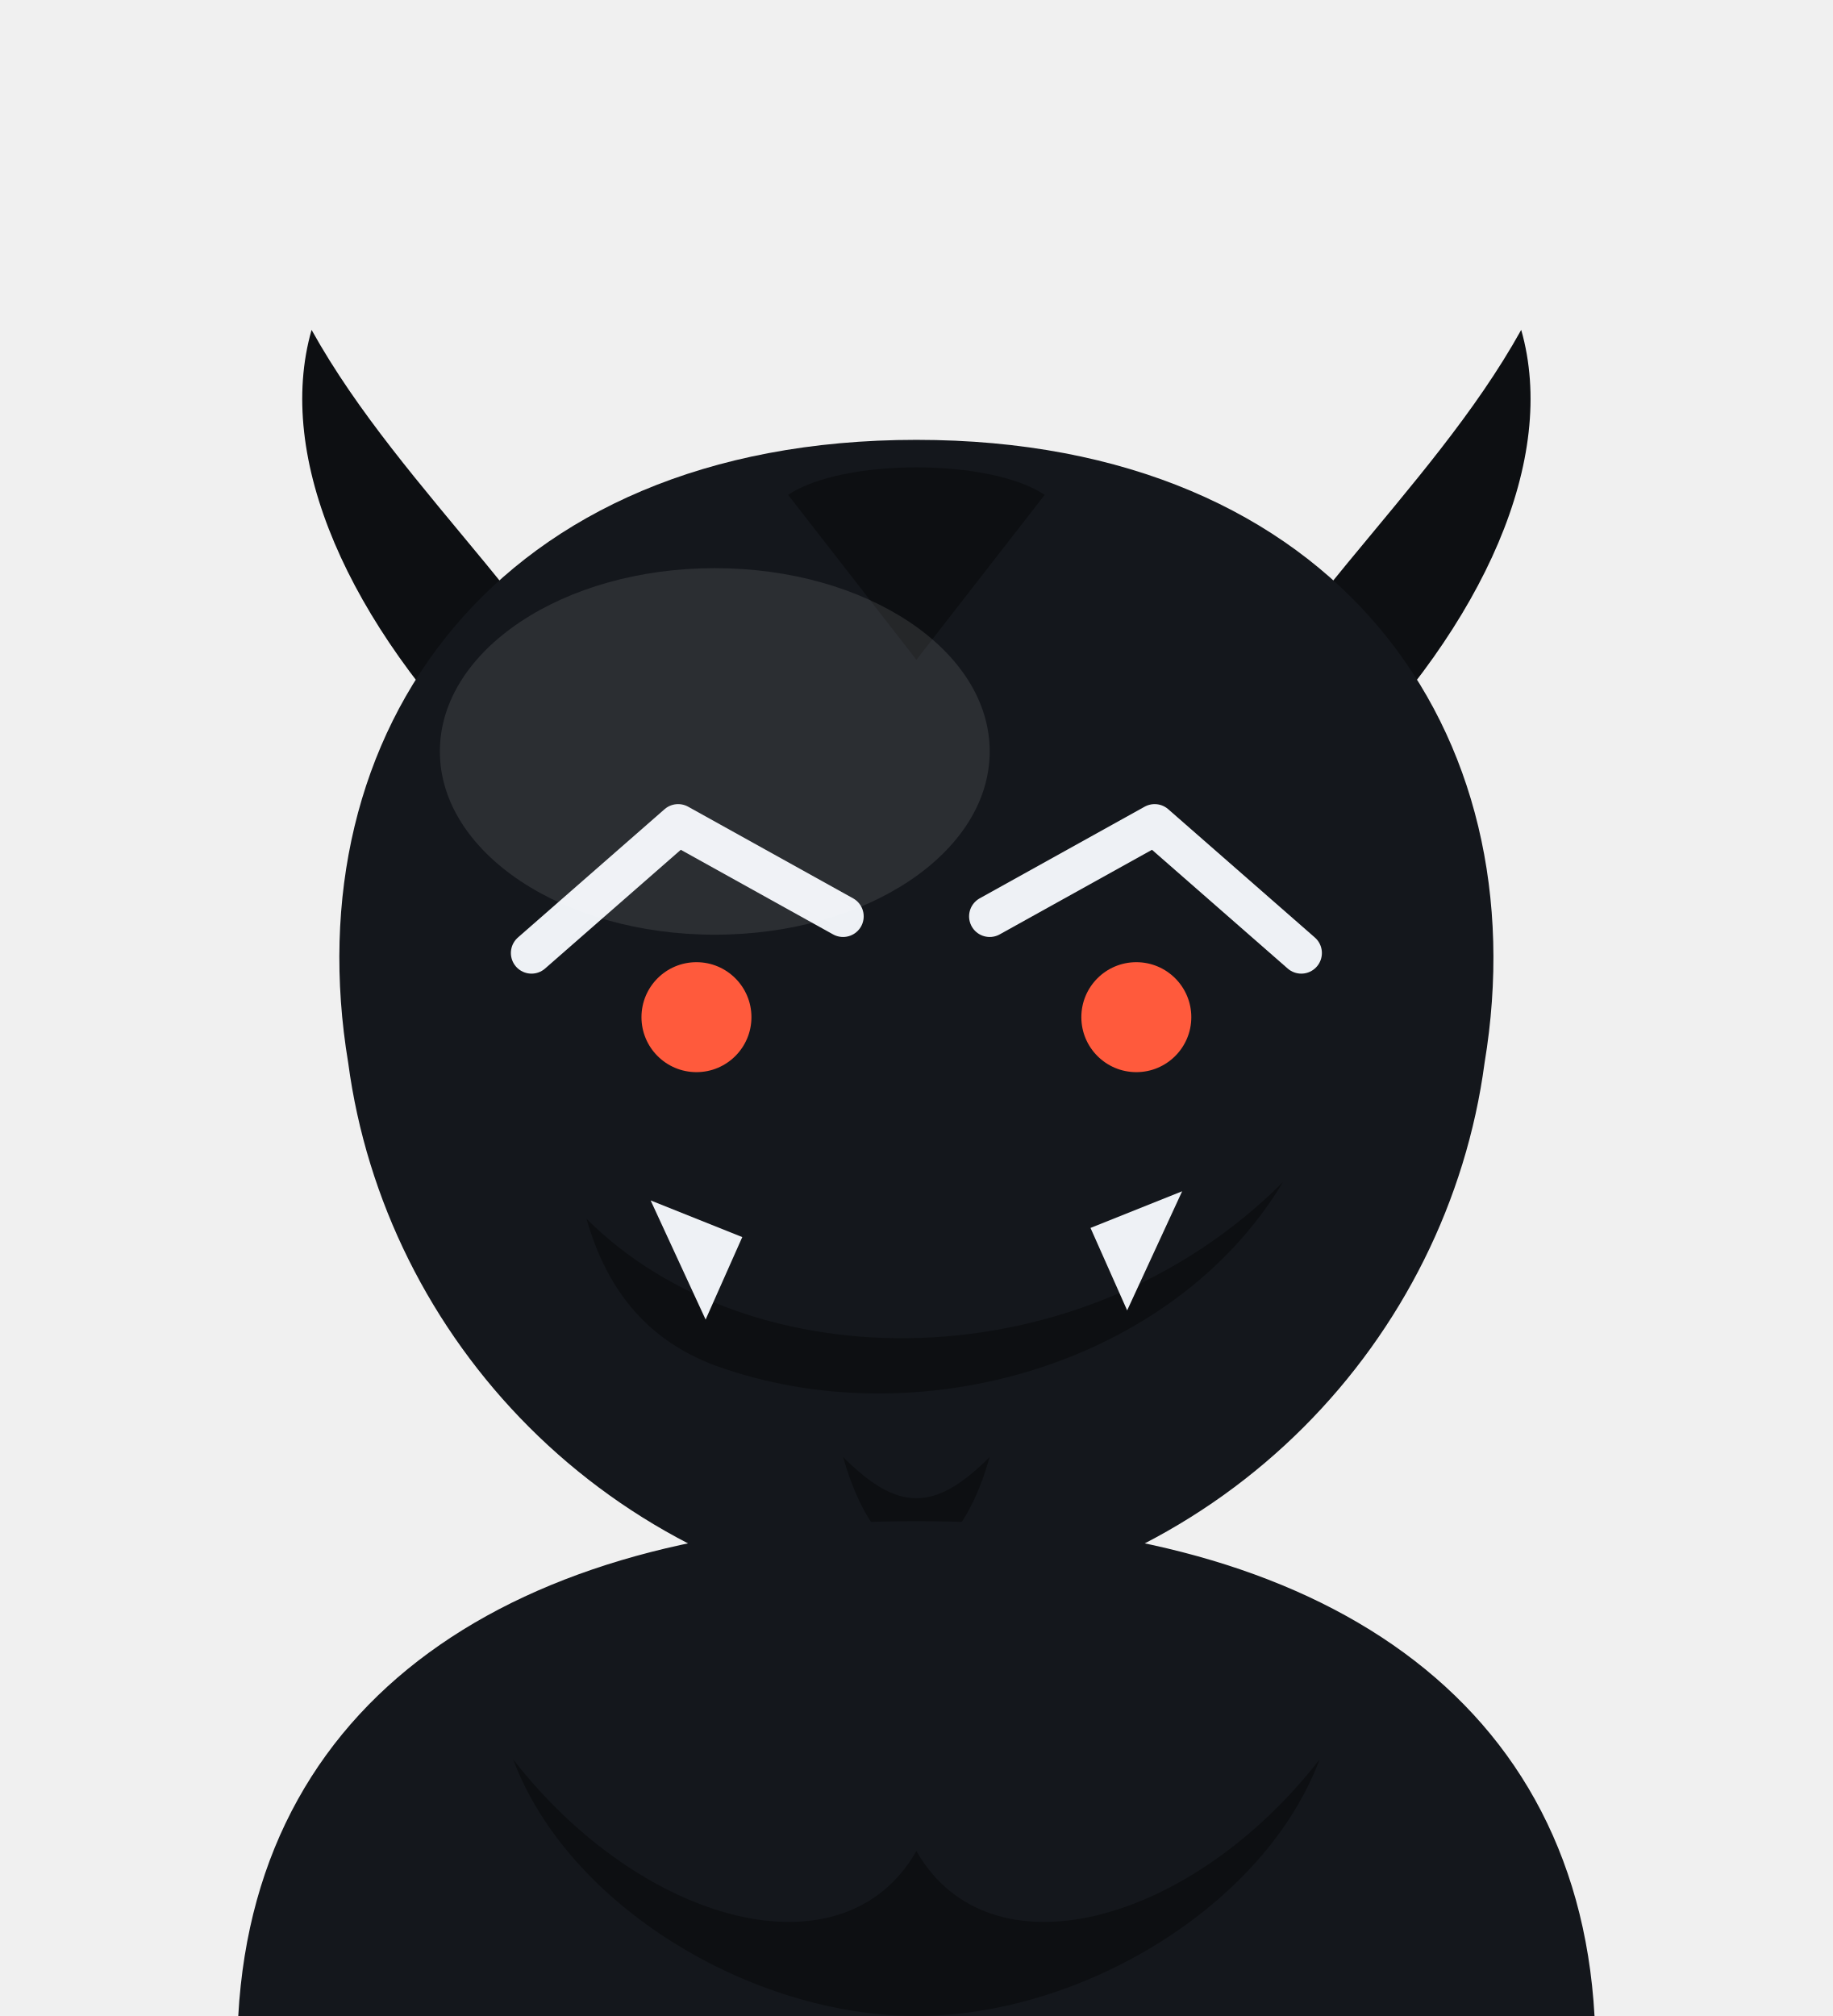
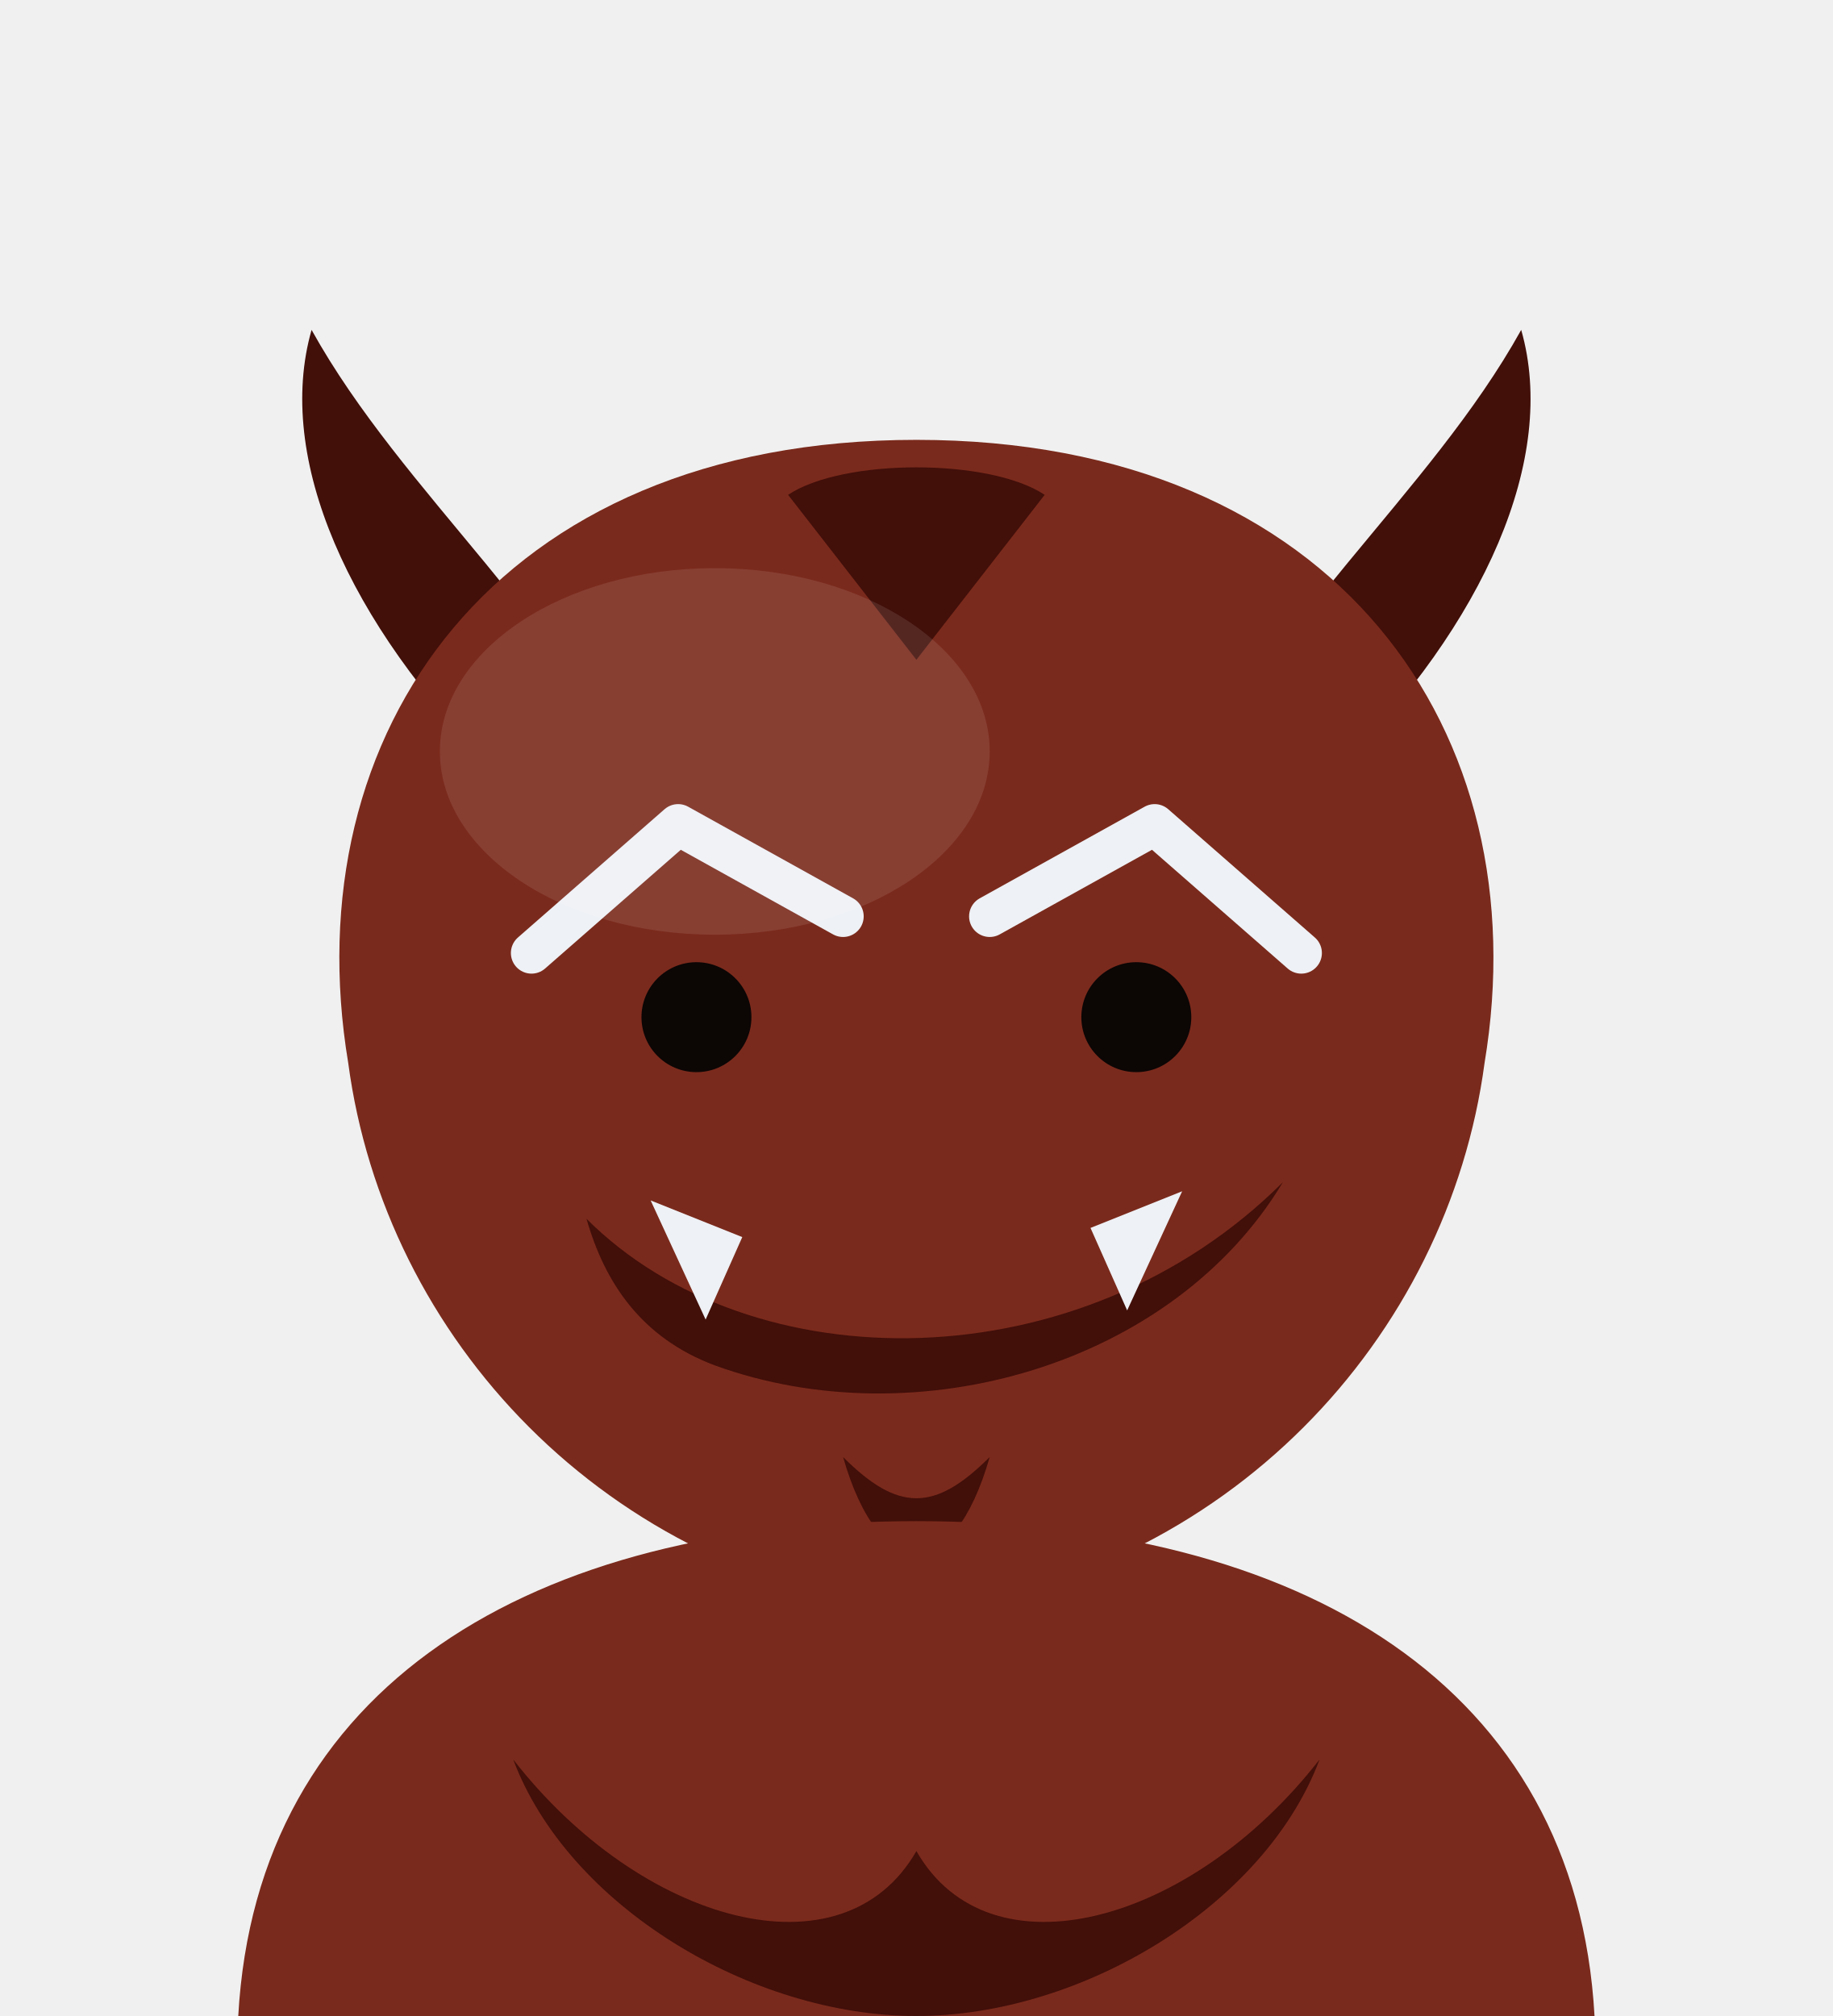
<svg xmlns="http://www.w3.org/2000/svg" viewBox="0 0 200 220">
-   <path d="M128 90 C 138 68, 156 54, 166 36 C 170 50, 162 68, 146 84            C 140 90, 134 92, 128 90 Z" fill="#0d0f12" />
-   <path d="M72 90 C 62 68, 44 54, 34 36 C 30 50, 38 68, 54 84            C 60 90, 66 92, 72 90 Z" fill="#0d0f12" />
-   <path d="M100 48            C 146 48, 168 80, 162 116            C 158 146, 134 172, 100 176            C 66 172, 42 146, 38 116            C 32 80, 54 48, 100 48 Z" fill="#14171c" />
-   <path d="M86 54 L100 72 L114 54 C 108 50, 92 50, 86 54 Z" fill="#0d0f12" />
+   <path d="M128 90 C 138 68, 156 54, 166 36 C 170 50, 162 68, 146 84            C 140 90, 134 92, 128 90 Z" fill="#420f09" />
+   <path d="M72 90 C 62 68, 44 54, 34 36 C 30 50, 38 68, 54 84            C 60 90, 66 92, 72 90 Z" fill="#420f09" />
+   <path d="M100 48            C 146 48, 168 80, 162 116            C 158 146, 134 172, 100 176            C 66 172, 42 146, 38 116            C 32 80, 54 48, 100 48 Z" fill="#7a2a1c" />
+   <path d="M86 54 L100 72 L114 54 C 108 50, 92 50, 86 54 Z" fill="#420f09" />
  <path d="M58 104 L74 90 L92 100" stroke="#eef1f5" stroke-width="4.5" fill="none" stroke-linecap="round" stroke-linejoin="round" />
  <path d="M108 100 L126 90 L142 104" stroke="#eef1f5" stroke-width="4.5" fill="none" stroke-linecap="round" stroke-linejoin="round" />
-   <circle cx="76" cy="111" r="6" fill="#ff5a3c" />
-   <circle cx="124" cy="111" r="6" fill="#ff5a3c" />
-   <path d="M64 133 C 82 151, 118 151, 140 129 C 128 149, 100 157, 78 149 C 70 146, 66 140, 64 133 Z" fill="#0d0f12" />
+   <circle cx="76" cy="111" r="6" fill="#0c0605" />
+   <circle cx="124" cy="111" r="6" fill="#0c0605" />
+   <path d="M64 133 C 82 151, 118 151, 140 129 C 128 149, 100 157, 78 149 C 70 146, 66 140, 64 133 Z" fill="#420f09" />
  <path d="M119 134 L129 130 L123 143 Z" fill="#eef1f5" />
  <path d="M81 135 L71 131 L77 144 Z" fill="#eef1f5" />
-   <path d="M92 159 C 96 173, 104 173, 108 159 C 102 165, 98 165, 92 159 Z" fill="#0d0f12" />
-   <path d="M26 220 C 28 184, 58 166, 100 166 C 142 166, 172 184, 174 220 Z" fill="#14171c" />
-   <path d="M56 192 C 70 210, 92 216, 100 202 C 108 216, 130 210, 144 192            C 138 208, 118 220, 100 220 C 82 220, 62 208, 56 192 Z" fill="#0d0f12" />
+   <path d="M92 159 C 96 173, 104 173, 108 159 C 102 165, 98 165, 92 159 Z" fill="#420f09" />
+   <path d="M26 220 C 28 184, 58 166, 100 166 C 142 166, 172 184, 174 220 Z" fill="#7a2a1c" />
+   <path d="M56 192 C 70 210, 92 216, 100 202 C 108 216, 130 210, 144 192            C 138 208, 118 220, 100 220 C 82 220, 62 208, 56 192 Z" fill="#420f09" />
  <ellipse cx="78" cy="82" rx="30" ry="20" fill="#ffffff" opacity="0.1" />
</svg>
